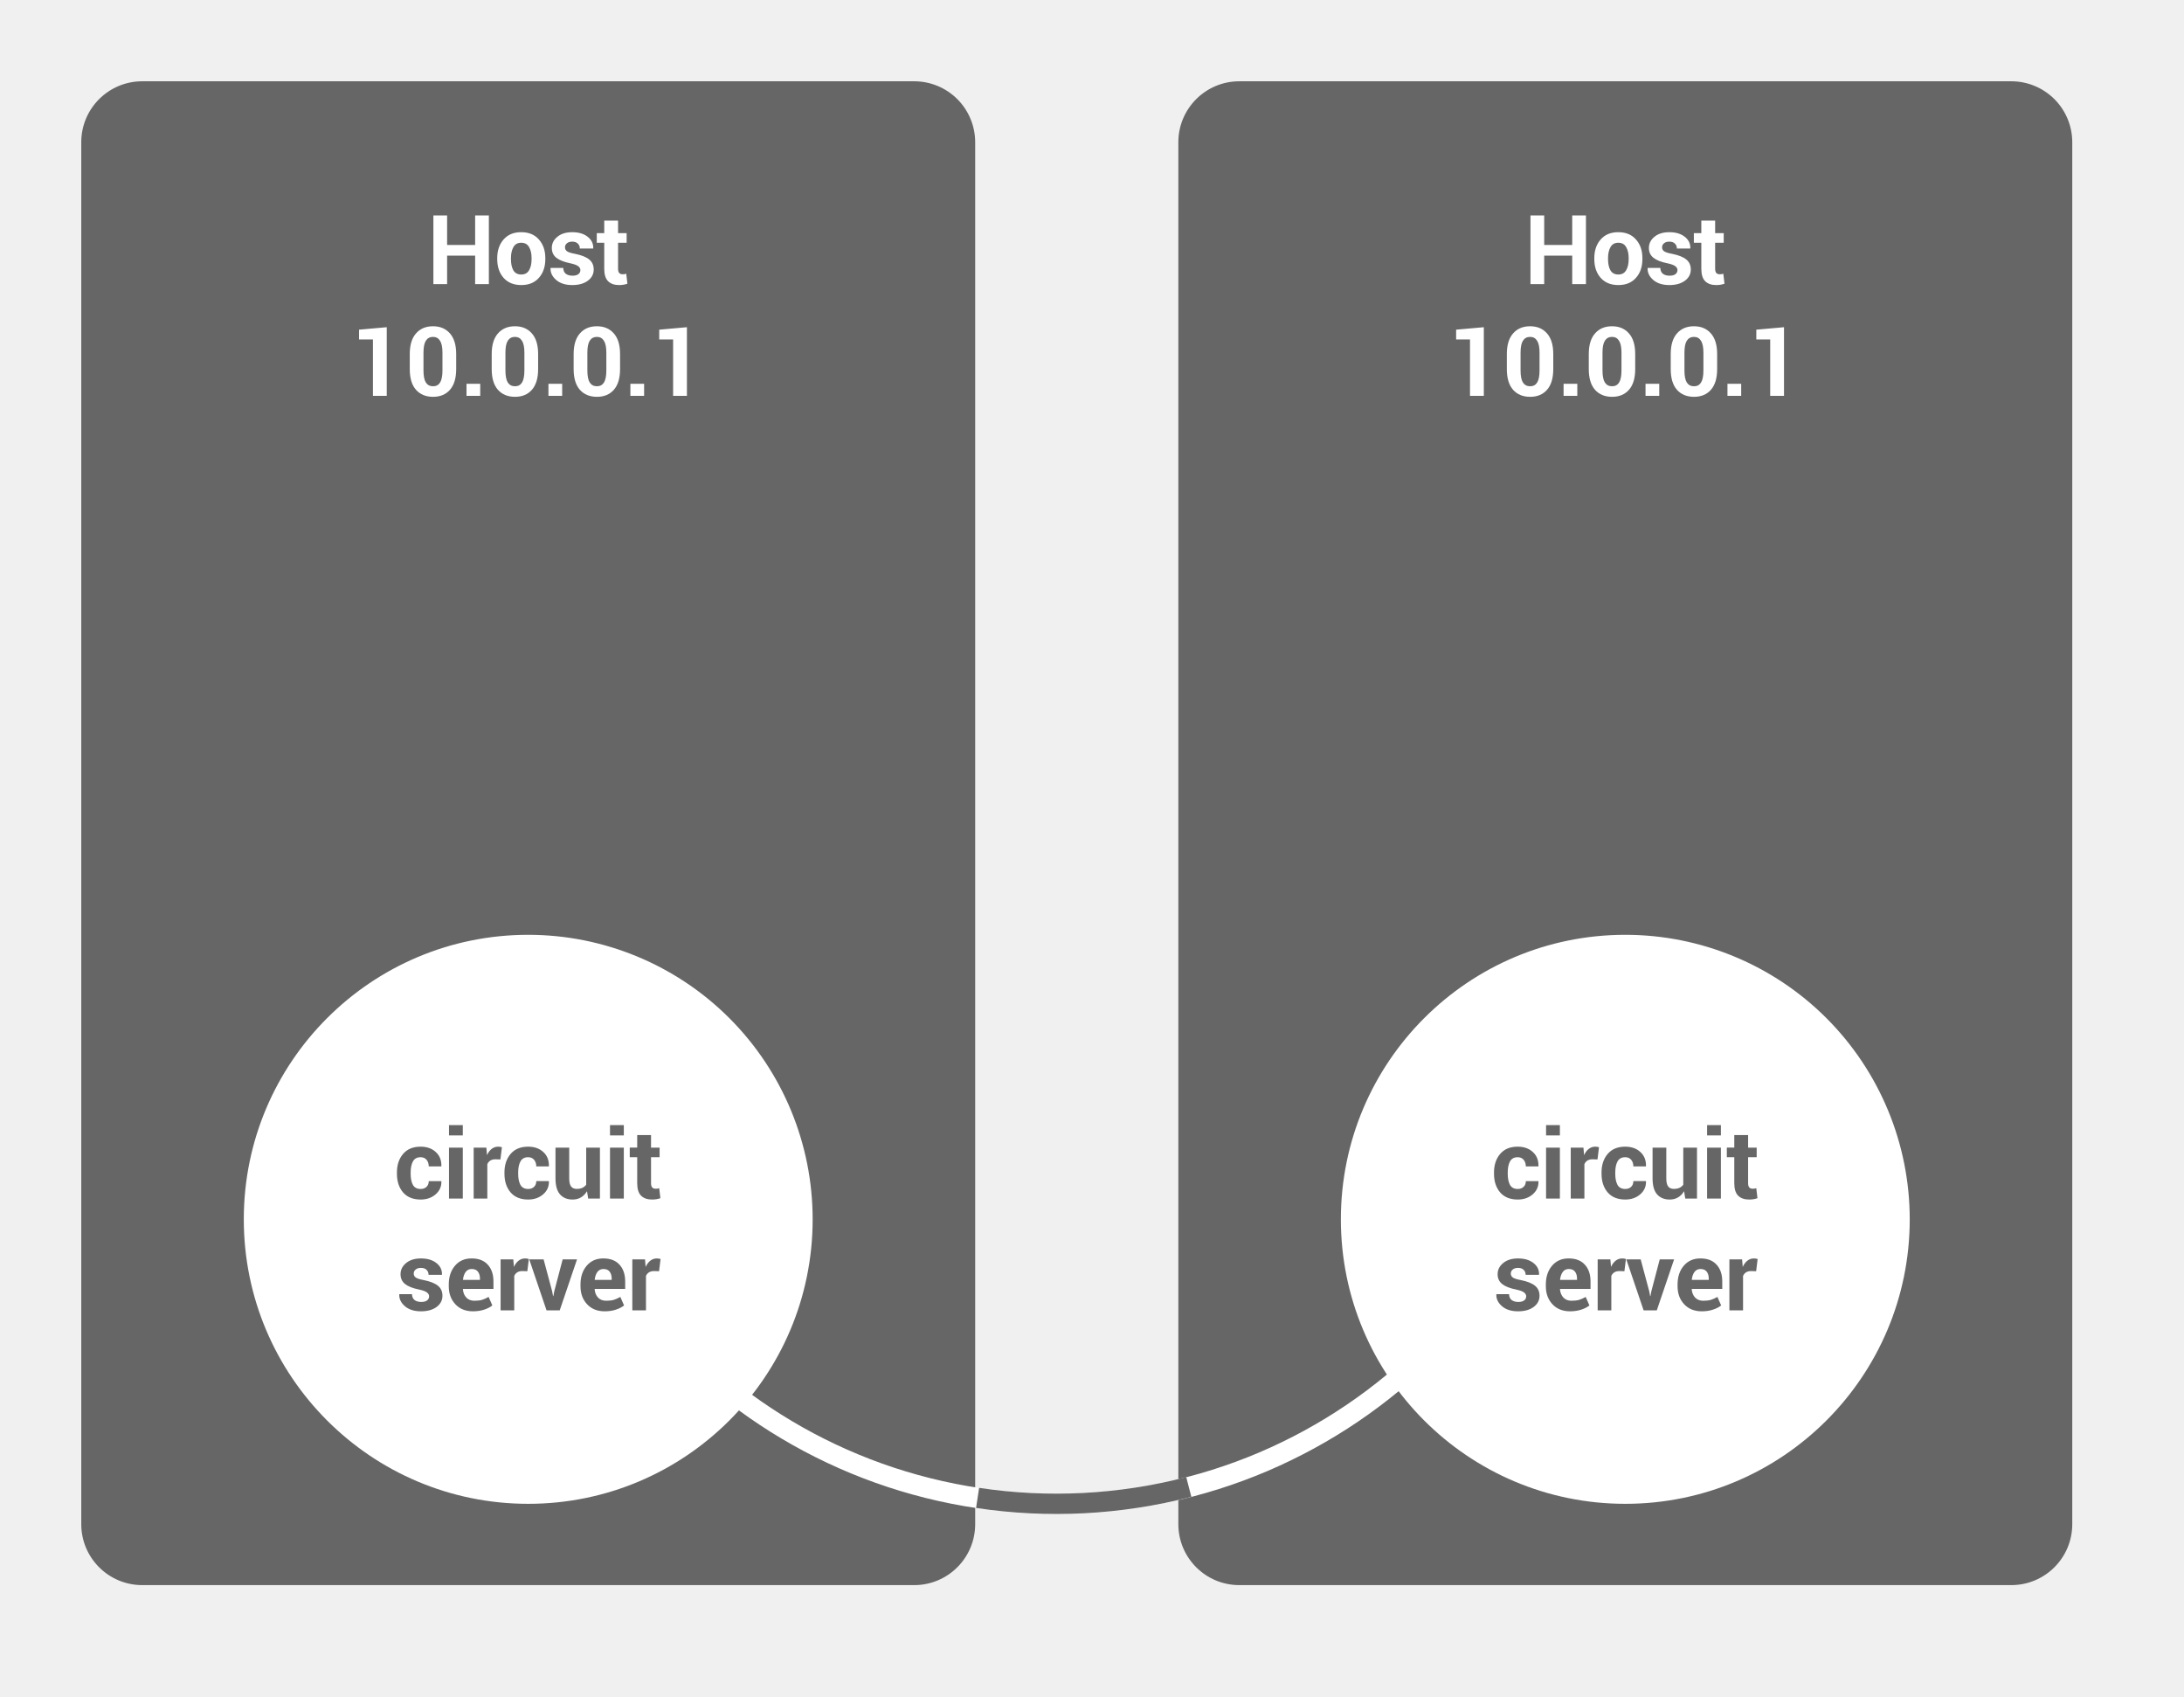
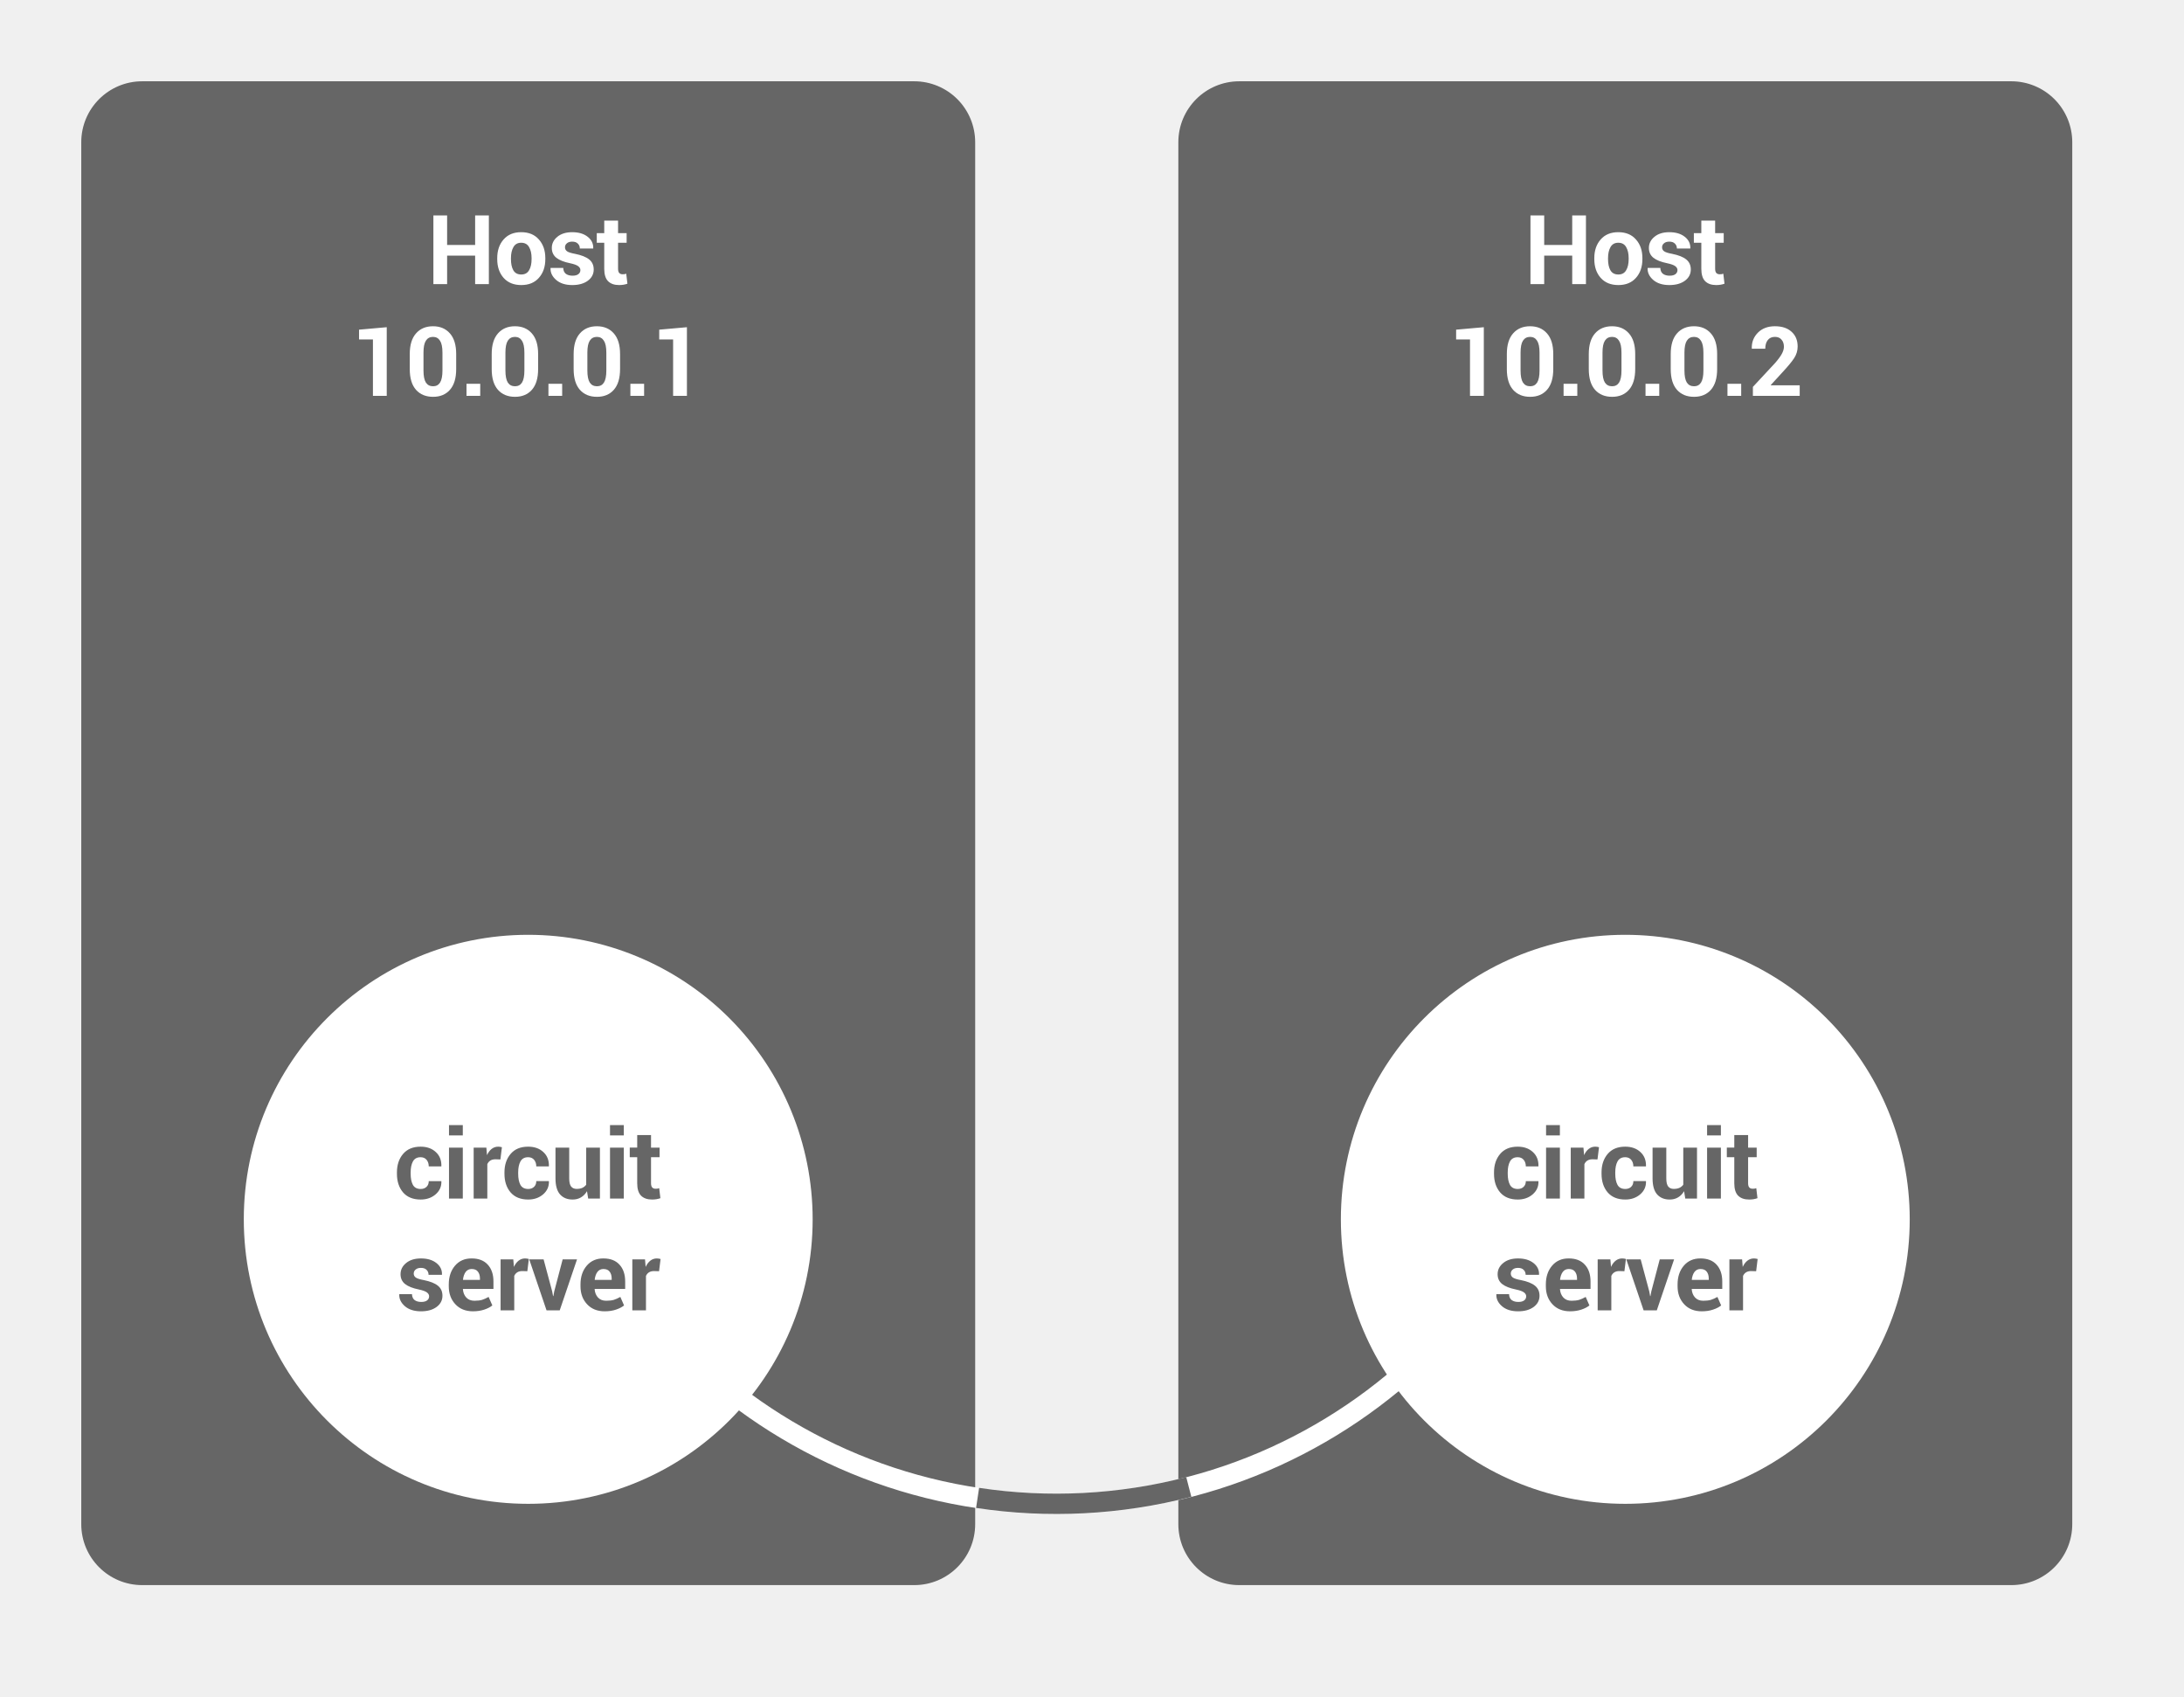
<svg xmlns="http://www.w3.org/2000/svg" version="1.1" viewBox="0.0 0.0 430.0 334.0" fill="none" stroke="none" stroke-linecap="square" stroke-miterlimit="10">
  <clipPath id="p.0">
    <path d="m0 0l430.0 0l0 334.0l-430.0 0l0 -334.0z" clip-rule="nonzero" />
  </clipPath>
  <g clip-path="url(#p.0)">
    <path fill="#000000" fill-opacity="0.0" d="m0 0l430.675 0l0 334.601l-430.675 0z" fill-rule="nonzero" />
    <path fill="#666666" d="m16.0 27.998l0 0c0 -6.626 5.372 -11.998 11.998 -11.998l152.004 0c3.182 0 6.234 1.264 8.484 3.514c2.25 2.25 3.514 5.302 3.514 8.484l0 272.004c0 6.626 -5.372 11.998 -11.998 11.998l-152.004 0l0 0c-6.626 0 -11.998 -5.372 -11.998 -11.998z" fill-rule="nonzero" />
    <path fill="#000000" fill-opacity="0.0" d="m24.0 32.0l160.0 0l0 56.0l-160.0 0z" fill-rule="nonzero" />
    <path fill="#ffffff" d="m96.251 55.92l-2.703 0l0 -5.609l-5.516 0l0 5.609l-2.703 0l0 -13.516l2.703 0l0 5.812l5.516 0l0 -5.812l2.703 0l0 13.516zm1.646 -5.109q0 -2.25 1.25 -3.672q1.25 -1.438 3.469 -1.438q2.234 0 3.484 1.438q1.266 1.422 1.266 3.672l0 0.188q0 2.266 -1.266 3.688q-1.25 1.422 -3.469 1.422q-2.219 0 -3.484 -1.422q-1.25 -1.422 -1.25 -3.688l0 -0.188zm2.703 0.188q0 1.375 0.469 2.203q0.484 0.828 1.562 0.828q1.047 0 1.531 -0.828q0.5 -0.828 0.5 -2.203l0 -0.188q0 -1.344 -0.5 -2.188q-0.484 -0.844 -1.547 -0.844q-1.047 0 -1.531 0.859q-0.484 0.844 -0.484 2.172l0 0.188zm13.671 2.156q0 -0.438 -0.438 -0.766q-0.422 -0.328 -1.594 -0.578q-1.781 -0.359 -2.688 -1.062q-0.906 -0.719 -0.906 -1.938q0 -1.312 1.094 -2.203q1.094 -0.906 2.922 -0.906q1.906 0 3.047 0.906q1.141 0.891 1.094 2.266l-0.016 0.047l-2.625 0q0 -0.594 -0.391 -0.969q-0.375 -0.391 -1.109 -0.391q-0.672 0 -1.047 0.328q-0.375 0.312 -0.375 0.797q0 0.469 0.391 0.766q0.406 0.297 1.609 0.516q1.859 0.375 2.75 1.094q0.906 0.719 0.906 1.984q0 1.359 -1.172 2.219q-1.156 0.844 -3.047 0.844q-2.016 0 -3.188 -1.016q-1.156 -1.016 -1.094 -2.312l0.016 -0.047l2.484 0q0.031 0.797 0.531 1.172q0.5 0.359 1.297 0.359q0.75 0 1.141 -0.297q0.406 -0.297 0.406 -0.812zm7.417 -9.734l0 2.469l1.688 0l0 1.891l-1.688 0l0 5.109q0 0.594 0.234 0.844q0.234 0.25 0.656 0.25q0.203 0 0.359 -0.016q0.156 -0.031 0.359 -0.094l0.234 1.969q-0.406 0.141 -0.797 0.203q-0.391 0.062 -0.844 0.062q-1.406 0 -2.172 -0.766q-0.75 -0.766 -0.75 -2.438l0 -5.125l-1.469 0l0 -1.891l1.469 0l0 -2.469l2.719 0z" fill-rule="nonzero" />
    <path fill="#ffffff" d="m76.144 77.92l-2.719 0l0 -11.109l-2.734 0l0 -1.922l5.453 -0.484l0 13.516zm13.672 -5.266q0 2.688 -1.234 4.078q-1.219 1.375 -3.312 1.375q-2.125 0 -3.359 -1.375q-1.234 -1.391 -1.234 -4.078l0 -2.969q0 -2.672 1.234 -4.062q1.234 -1.406 3.344 -1.406q2.094 0 3.328 1.406q1.234 1.391 1.234 4.062l0 2.969zm-2.703 -3.25q0 -1.609 -0.484 -2.344q-0.469 -0.75 -1.375 -0.75q-0.922 0 -1.406 0.75q-0.469 0.734 -0.469 2.344l0 3.516q0 1.625 0.469 2.375q0.484 0.734 1.422 0.734q0.906 0 1.375 -0.734q0.469 -0.75 0.469 -2.375l0 -3.516zm7.438 8.516l-2.703 0l0 -2.375l2.703 0l0 2.375zm11.398 -5.266q0 2.688 -1.234 4.078q-1.219 1.375 -3.312 1.375q-2.125 0 -3.359 -1.375q-1.234 -1.391 -1.234 -4.078l0 -2.969q0 -2.672 1.234 -4.062q1.234 -1.406 3.344 -1.406q2.094 0 3.328 1.406q1.234 1.391 1.234 4.062l0 2.969zm-2.703 -3.25q0 -1.609 -0.484 -2.344q-0.469 -0.75 -1.375 -0.75q-0.922 0 -1.406 0.75q-0.469 0.734 -0.469 2.344l0 3.516q0 1.625 0.469 2.375q0.484 0.734 1.422 0.734q0.906 0 1.375 -0.734q0.469 -0.75 0.469 -2.375l0 -3.516zm7.438 8.516l-2.703 0l0 -2.375l2.703 0l0 2.375zm11.398 -5.266q0 2.688 -1.234 4.078q-1.219 1.375 -3.312 1.375q-2.125 0 -3.359 -1.375q-1.234 -1.391 -1.234 -4.078l0 -2.969q0 -2.672 1.234 -4.062q1.234 -1.406 3.344 -1.406q2.094 0 3.328 1.406q1.234 1.391 1.234 4.062l0 2.969zm-2.703 -3.25q0 -1.609 -0.484 -2.344q-0.469 -0.75 -1.375 -0.75q-0.922 0 -1.406 0.75q-0.469 0.734 -0.469 2.344l0 3.516q0 1.625 0.469 2.375q0.484 0.734 1.422 0.734q0.906 0 1.375 -0.734q0.469 -0.75 0.469 -2.375l0 -3.516zm7.438 8.516l-2.703 0l0 -2.375l2.703 0l0 2.375zm8.429 0l-2.719 0l0 -11.109l-2.734 0l0 -1.922l5.453 -0.484l0 13.516z" fill-rule="nonzero" />
    <path fill="#666666" d="m232.0 27.998l0 0c0 -6.626 5.372 -11.998 11.998 -11.998l152.004 0c3.182 0 6.234 1.264 8.484 3.514c2.25 2.25 3.514 5.302 3.514 8.484l0 272.004c0 6.626 -5.372 11.998 -11.998 11.998l-152.004 0l0 0c-6.626 0 -11.998 -5.372 -11.998 -11.998z" fill-rule="nonzero" />
    <path fill="#000000" fill-opacity="0.0" d="m240.0 32.0l160.0 0l0 56.0l-160.0 0z" fill-rule="nonzero" />
    <path fill="#ffffff" d="m312.251 55.92l-2.703 0l0 -5.609l-5.516 0l0 5.609l-2.703 0l0 -13.516l2.703 0l0 5.812l5.516 0l0 -5.812l2.703 0l0 13.516zm1.646 -5.109q0 -2.25 1.25 -3.672q1.25 -1.438 3.469 -1.438q2.234 0 3.484 1.438q1.266 1.422 1.266 3.672l0 0.188q0 2.266 -1.266 3.688q-1.25 1.422 -3.469 1.422q-2.219 0 -3.484 -1.422q-1.25 -1.422 -1.25 -3.688l0 -0.188zm2.703 0.188q0 1.375 0.469 2.203q0.484 0.828 1.562 0.828q1.047 0 1.531 -0.828q0.5 -0.828 0.5 -2.203l0 -0.188q0 -1.344 -0.5 -2.188q-0.484 -0.844 -1.547 -0.844q-1.047 0 -1.531 0.859q-0.484 0.844 -0.484 2.172l0 0.188zm13.671 2.156q0 -0.438 -0.438 -0.766q-0.422 -0.328 -1.594 -0.578q-1.781 -0.359 -2.688 -1.062q-0.906 -0.719 -0.906 -1.938q0 -1.312 1.094 -2.203q1.094 -0.906 2.922 -0.906q1.906 0 3.047 0.906q1.141 0.891 1.094 2.266l-0.016 0.047l-2.625 0q0 -0.594 -0.391 -0.969q-0.375 -0.391 -1.109 -0.391q-0.672 0 -1.047 0.328q-0.375 0.312 -0.375 0.797q0 0.469 0.391 0.766q0.406 0.297 1.609 0.516q1.859 0.375 2.75 1.094q0.906 0.719 0.906 1.984q0 1.359 -1.172 2.219q-1.156 0.844 -3.047 0.844q-2.016 0 -3.188 -1.016q-1.156 -1.016 -1.094 -2.312l0.016 -0.047l2.484 0q0.031 0.797 0.531 1.172q0.5 0.359 1.297 0.359q0.75 0 1.141 -0.297q0.406 -0.297 0.406 -0.812zm7.417 -9.734l0 2.469l1.688 0l0 1.891l-1.688 0l0 5.109q0 0.594 0.234 0.844q0.234 0.25 0.656 0.25q0.203 0 0.359 -0.016q0.156 -0.031 0.359 -0.094l0.234 1.969q-0.406 0.141 -0.797 0.203q-0.391 0.062 -0.844 0.062q-1.406 0 -2.172 -0.766q-0.75 -0.766 -0.75 -2.438l0 -5.125l-1.469 0l0 -1.891l1.469 0l0 -2.469l2.719 0z" fill-rule="nonzero" />
-     <path fill="#ffffff" d="m292.144 77.92l-2.719 0l0 -11.109l-2.734 0l0 -1.922l5.453 -0.484l0 13.516zm13.672 -5.266q0 2.688 -1.234 4.078q-1.219 1.375 -3.312 1.375q-2.125 0 -3.359 -1.375q-1.234 -1.391 -1.234 -4.078l0 -2.969q0 -2.672 1.234 -4.062q1.234 -1.406 3.344 -1.406q2.094 0 3.328 1.406q1.234 1.391 1.234 4.062l0 2.969zm-2.703 -3.25q0 -1.609 -0.484 -2.344q-0.469 -0.75 -1.375 -0.75q-0.922 0 -1.406 0.75q-0.469 0.734 -0.469 2.344l0 3.516q0 1.625 0.469 2.375q0.484 0.734 1.422 0.734q0.906 0 1.375 -0.734q0.469 -0.75 0.469 -2.375l0 -3.516zm7.438 8.516l-2.703 0l0 -2.375l2.703 0l0 2.375zm11.398 -5.266q0 2.688 -1.234 4.078q-1.219 1.375 -3.312 1.375q-2.125 0 -3.359 -1.375q-1.234 -1.391 -1.234 -4.078l0 -2.969q0 -2.672 1.234 -4.062q1.234 -1.406 3.344 -1.406q2.094 0 3.328 1.406q1.234 1.391 1.234 4.062l0 2.969zm-2.703 -3.25q0 -1.609 -0.484 -2.344q-0.469 -0.75 -1.375 -0.75q-0.922 0 -1.406 0.75q-0.469 0.734 -0.469 2.344l0 3.516q0 1.625 0.469 2.375q0.484 0.734 1.422 0.734q0.906 0 1.375 -0.734q0.469 -0.75 0.469 -2.375l0 -3.516zm7.438 8.516l-2.703 0l0 -2.375l2.703 0l0 2.375zm11.398 -5.266q0 2.688 -1.234 4.078q-1.219 1.375 -3.312 1.375q-2.125 0 -3.359 -1.375q-1.234 -1.391 -1.234 -4.078l0 -2.969q0 -2.672 1.234 -4.062q1.234 -1.406 3.344 -1.406q2.094 0 3.328 1.406q1.234 1.391 1.234 4.062l0 2.969zm-2.703 -3.25q0 -1.609 -0.484 -2.344q-0.469 -0.75 -1.375 -0.75q-0.922 0 -1.406 0.75q-0.469 0.734 -0.469 2.344l0 3.516q0 1.625 0.469 2.375q0.484 0.734 1.422 0.734q0.906 0 1.375 -0.734q0.469 -0.75 0.469 -2.375l0 -3.516zm7.438 8.516l-2.703 0l0 -2.375l2.703 0l0 2.375zm8.429 0l-2.719 0l0 -11.109l-2.734 0l0 -1.922l5.453 -0.484l0 13.516z" fill-rule="nonzero" />
+     <path fill="#ffffff" d="m292.144 77.92l-2.719 0l0 -11.109l-2.734 0l0 -1.922l5.453 -0.484l0 13.516zm13.672 -5.266q0 2.688 -1.234 4.078q-1.219 1.375 -3.312 1.375q-2.125 0 -3.359 -1.375q-1.234 -1.391 -1.234 -4.078l0 -2.969q0 -2.672 1.234 -4.062q1.234 -1.406 3.344 -1.406q2.094 0 3.328 1.406q1.234 1.391 1.234 4.062l0 2.969zm-2.703 -3.25q0 -1.609 -0.484 -2.344q-0.469 -0.75 -1.375 -0.75q-0.922 0 -1.406 0.75q-0.469 0.734 -0.469 2.344l0 3.516q0 1.625 0.469 2.375q0.484 0.734 1.422 0.734q0.906 0 1.375 -0.734q0.469 -0.75 0.469 -2.375l0 -3.516zm7.438 8.516l-2.703 0l0 -2.375l2.703 0l0 2.375zm11.398 -5.266q0 2.688 -1.234 4.078q-1.219 1.375 -3.312 1.375q-2.125 0 -3.359 -1.375q-1.234 -1.391 -1.234 -4.078l0 -2.969q0 -2.672 1.234 -4.062q1.234 -1.406 3.344 -1.406q2.094 0 3.328 1.406q1.234 1.391 1.234 4.062l0 2.969zm-2.703 -3.25q0 -1.609 -0.484 -2.344q-0.469 -0.75 -1.375 -0.75q-0.922 0 -1.406 0.75q-0.469 0.734 -0.469 2.344l0 3.516q0 1.625 0.469 2.375q0.484 0.734 1.422 0.734q0.906 0 1.375 -0.734q0.469 -0.75 0.469 -2.375l0 -3.516zm7.438 8.516l-2.703 0l0 -2.375l2.703 0l0 2.375zm11.398 -5.266q0 2.688 -1.234 4.078q-1.219 1.375 -3.312 1.375q-2.125 0 -3.359 -1.375q-1.234 -1.391 -1.234 -4.078l0 -2.969q0 -2.672 1.234 -4.062q1.234 -1.406 3.344 -1.406q2.094 0 3.328 1.406q1.234 1.391 1.234 4.062l0 2.969zm-2.703 -3.25q0 -1.609 -0.484 -2.344q-0.469 -0.75 -1.375 -0.75q-0.922 0 -1.406 0.75q-0.469 0.734 -0.469 2.344l0 3.516q0 1.625 0.469 2.375q0.484 0.734 1.422 0.734q0.906 0 1.375 -0.734q0.469 -0.75 0.469 -2.375l0 -3.516zm7.438 8.516l-2.703 0l0 -2.375l2.703 0l0 2.375zm11.523 0l-9.219 0l0 -1.766l4.359 -4.688q0.953 -1.094 1.344 -1.828q0.406 -0.75 0.406 -1.391q0 -0.859 -0.469 -1.391q-0.453 -0.547 -1.297 -0.547q-0.938 0 -1.422 0.641q-0.484 0.625 -0.484 1.688l-2.641 0l-0.016 -0.062q-0.047 -1.828 1.203 -3.094q1.25 -1.266 3.359 -1.266q2.094 0 3.281 1.094q1.188 1.078 1.188 2.891q0 1.219 -0.672 2.266q-0.672 1.031 -2.219 2.703l-2.406 2.625l0.031 0.047l5.672 0l0 2.078z" fill-rule="nonzero" />
    <path fill="#000000" fill-opacity="0.0" d="m311.999 192.462c-0.253 57.036 -46.397 103.226 -103.433 103.537c-57.036 0.31 -103.68 -45.375 -104.554 -102.405l103.988 -1.593z" fill-rule="nonzero" />
    <path fill="#000000" fill-opacity="0.0" d="m311.999 192.462c-0.253 57.036 -46.397 103.226 -103.433 103.537c-57.036 0.31 -103.68 -45.375 -104.554 -102.405" fill-rule="nonzero" />
    <path stroke="#ffffff" stroke-width="4.0" stroke-linejoin="round" stroke-linecap="butt" d="m311.999 192.462c-0.253 57.036 -46.397 103.226 -103.433 103.537c-57.036 0.31 -103.68 -45.375 -104.554 -102.405" fill-rule="nonzero" />
    <path fill="#ffffff" d="m48.0 240.0l0 0c0 -30.928 25.072 -56.0 56.0 -56.0l0 0c14.852 0 29.096 5.9 39.598 16.402c10.502 10.502 16.402 24.746 16.402 39.598l0 0c0 30.928 -25.072 56.0 -56.0 56.0l0 0c-30.928 0 -56.0 -25.072 -56.0 -56.0z" fill-rule="nonzero" />
    <path fill="#000000" fill-opacity="0.0" d="m24.0 208.0l160.0 0l0 64.0l-160.0 0z" fill-rule="nonzero" />
    <path fill="#666666" d="m82.823 234.029q0.719 0 1.156 -0.422q0.438 -0.422 0.438 -1.125l2.469 0l0.016 0.062q0.047 1.516 -1.141 2.547q-1.188 1.016 -2.938 1.016q-2.25 0 -3.469 -1.406q-1.203 -1.422 -1.203 -3.656l0 -0.281q0 -2.203 1.203 -3.625q1.219 -1.438 3.453 -1.438q1.859 0 3.0 1.062q1.141 1.047 1.094 2.766l-0.016 0.062l-2.469 0q0 -0.781 -0.422 -1.297q-0.422 -0.516 -1.188 -0.516q-1.062 0 -1.516 0.844q-0.438 0.828 -0.438 2.141l0 0.281q0 1.344 0.438 2.172q0.453 0.812 1.531 0.812zm8.297 1.891l-2.719 0l0 -10.031l2.719 0l0 10.031zm0 -12.438l-2.719 0l0 -2.031l2.719 0l0 2.031zm7.405 4.734l-0.984 -0.031q-0.609 0 -1.0 0.25q-0.391 0.25 -0.594 0.703l0 6.781l-2.688 0l0 -10.031l2.5 0l0.125 1.484q0.359 -0.797 0.922 -1.234q0.562 -0.438 1.281 -0.438q0.219 0 0.375 0.031q0.172 0.031 0.359 0.078l-0.297 2.406zm5.469 5.812q0.719 0 1.156 -0.422q0.438 -0.422 0.438 -1.125l2.469 0l0.016 0.062q0.047 1.516 -1.141 2.547q-1.188 1.016 -2.938 1.016q-2.25 0 -3.469 -1.406q-1.203 -1.422 -1.203 -3.656l0 -0.281q0 -2.203 1.203 -3.625q1.219 -1.438 3.453 -1.438q1.859 0 3.0 1.062q1.141 1.047 1.094 2.766l-0.016 0.062l-2.469 0q0 -0.781 -0.422 -1.297q-0.422 -0.516 -1.188 -0.516q-1.062 0 -1.516 0.844q-0.438 0.828 -0.438 2.141l0 0.281q0 1.344 0.438 2.172q0.453 0.812 1.531 0.812zm11.578 0.438q-0.469 0.797 -1.188 1.219q-0.703 0.422 -1.641 0.422q-1.578 0 -2.484 -1.016q-0.891 -1.016 -0.891 -3.156l0 -6.047l2.703 0l0 6.062q0 1.109 0.375 1.594q0.375 0.469 1.094 0.469q0.656 0 1.109 -0.203q0.469 -0.219 0.766 -0.625l0 -7.297l2.703 0l0 10.031l-2.312 0l-0.234 -1.453zm7.249 1.453l-2.719 0l0 -10.031l2.719 0l0 10.031zm0 -12.438l-2.719 0l0 -2.031l2.719 0l0 2.031zm5.358 -0.062l0 2.469l1.688 0l0 1.891l-1.688 0l0 5.109q0 0.594 0.234 0.844q0.234 0.25 0.656 0.25q0.203 0 0.359 -0.016q0.156 -0.031 0.359 -0.094l0.234 1.969q-0.406 0.141 -0.797 0.203q-0.391 0.062 -0.844 0.062q-1.406 0 -2.172 -0.766q-0.75 -0.766 -0.75 -2.438l0 -5.125l-1.469 0l0 -1.891l1.469 0l0 -2.469l2.719 0z" fill-rule="nonzero" />
    <path fill="#666666" d="m84.488 255.154q0 -0.438 -0.438 -0.766q-0.422 -0.328 -1.594 -0.578q-1.781 -0.359 -2.688 -1.062q-0.906 -0.719 -0.906 -1.938q0 -1.312 1.094 -2.203q1.094 -0.906 2.922 -0.906q1.906 0 3.047 0.906q1.141 0.891 1.094 2.266l-0.016 0.047l-2.625 0q0 -0.594 -0.391 -0.969q-0.375 -0.391 -1.109 -0.391q-0.672 0 -1.047 0.328q-0.375 0.312 -0.375 0.797q0 0.469 0.391 0.766q0.406 0.297 1.609 0.516q1.859 0.375 2.75 1.094q0.906 0.719 0.906 1.984q0 1.359 -1.172 2.219q-1.156 0.844 -3.047 0.844q-2.016 0 -3.188 -1.016q-1.156 -1.016 -1.094 -2.312l0.016 -0.047l2.484 0q0.031 0.797 0.531 1.172q0.5 0.359 1.297 0.359q0.75 0 1.141 -0.297q0.406 -0.297 0.406 -0.812zm8.635 2.953q-2.172 0 -3.469 -1.391q-1.297 -1.391 -1.297 -3.531l0 -0.375q0 -2.234 1.219 -3.672q1.234 -1.453 3.297 -1.438q2.047 0 3.156 1.219q1.125 1.219 1.125 3.312l0 1.469l-5.984 0l-0.031 0.062q0.078 1.0 0.672 1.641q0.594 0.625 1.594 0.625q0.906 0 1.5 -0.172q0.594 -0.188 1.297 -0.578l0.734 1.672q-0.609 0.5 -1.609 0.828q-0.984 0.328 -2.203 0.328zm-0.25 -8.328q-0.75 0 -1.188 0.578q-0.422 0.578 -0.531 1.516l0.031 0.047l3.312 0l0 -0.25q0 -0.859 -0.406 -1.375q-0.391 -0.516 -1.219 -0.516zm10.953 0.438l-0.984 -0.031q-0.609 0 -1.0 0.25q-0.391 0.25 -0.594 0.703l0 6.781l-2.688 0l0 -10.031l2.5 0l0.125 1.484q0.359 -0.797 0.922 -1.234q0.562 -0.438 1.281 -0.438q0.219 0 0.375 0.031q0.172 0.031 0.359 0.078l-0.297 2.406zm4.891 3.969l0.172 0.922l0.062 0l0.172 -0.922l1.656 -6.297l2.828 0l-3.406 10.031l-2.594 0l-3.406 -10.031l2.828 0l1.688 6.297zm10.341 3.922q-2.172 0 -3.469 -1.391q-1.297 -1.391 -1.297 -3.531l0 -0.375q0 -2.234 1.219 -3.672q1.234 -1.453 3.297 -1.438q2.047 0 3.156 1.219q1.125 1.219 1.125 3.312l0 1.469l-5.984 0l-0.031 0.062q0.078 1.0 0.672 1.641q0.594 0.625 1.594 0.625q0.906 0 1.5 -0.172q0.594 -0.188 1.297 -0.578l0.734 1.672q-0.609 0.5 -1.609 0.828q-0.984 0.328 -2.203 0.328zm-0.25 -8.328q-0.75 0 -1.188 0.578q-0.422 0.578 -0.531 1.516l0.031 0.047l3.312 0l0 -0.25q0 -0.859 -0.406 -1.375q-0.391 -0.516 -1.219 -0.516zm10.953 0.438l-0.984 -0.031q-0.609 0 -1.0 0.25q-0.391 0.25 -0.594 0.703l0 6.781l-2.688 0l0 -10.031l2.5 0l0.125 1.484q0.359 -0.797 0.922 -1.234q0.562 -0.438 1.281 -0.438q0.219 0 0.375 0.031q0.172 0.031 0.359 0.078l-0.297 2.406z" fill-rule="nonzero" />
    <path fill="#ffffff" d="m264.0 240.0l0 0c0 -30.928 25.072 -56.0 56.0 -56.0l0 0c14.852 0 29.096 5.9 39.598 16.402c10.502 10.502 16.402 24.746 16.402 39.598l0 0c0 30.928 -25.072 56.0 -56.0 56.0l0 0c-30.928 0 -56.0 -25.072 -56.0 -56.0z" fill-rule="nonzero" />
    <path fill="#000000" fill-opacity="0.0" d="m240.0 208.0l160.0 0l0 64.0l-160.0 0z" fill-rule="nonzero" />
    <path fill="#666666" d="m298.823 234.029q0.719 0 1.156 -0.422q0.438 -0.422 0.438 -1.125l2.469 0l0.016 0.062q0.047 1.516 -1.141 2.547q-1.188 1.016 -2.938 1.016q-2.25 0 -3.469 -1.406q-1.203 -1.422 -1.203 -3.656l0 -0.281q0 -2.203 1.203 -3.625q1.219 -1.438 3.453 -1.438q1.859 0 3.0 1.062q1.141 1.047 1.094 2.766l-0.016 0.062l-2.469 0q0 -0.781 -0.422 -1.297q-0.422 -0.516 -1.188 -0.516q-1.062 0 -1.516 0.844q-0.438 0.828 -0.438 2.141l0 0.281q0 1.344 0.438 2.172q0.453 0.812 1.531 0.812zm8.297 1.891l-2.719 0l0 -10.031l2.719 0l0 10.031zm0 -12.438l-2.719 0l0 -2.031l2.719 0l0 2.031zm7.405 4.734l-0.984 -0.031q-0.609 0 -1.0 0.25q-0.391 0.25 -0.594 0.703l0 6.781l-2.688 0l0 -10.031l2.5 0l0.125 1.484q0.359 -0.797 0.922 -1.234q0.562 -0.438 1.281 -0.438q0.219 0 0.375 0.031q0.172 0.031 0.359 0.078l-0.297 2.406zm5.469 5.812q0.719 0 1.156 -0.422q0.438 -0.422 0.438 -1.125l2.469 0l0.016 0.062q0.047 1.516 -1.141 2.547q-1.188 1.016 -2.938 1.016q-2.25 0 -3.469 -1.406q-1.203 -1.422 -1.203 -3.656l0 -0.281q0 -2.203 1.203 -3.625q1.219 -1.438 3.453 -1.438q1.859 0 3.0 1.062q1.141 1.047 1.094 2.766l-0.016 0.062l-2.469 0q0 -0.781 -0.422 -1.297q-0.422 -0.516 -1.188 -0.516q-1.062 0 -1.516 0.844q-0.438 0.828 -0.438 2.141l0 0.281q0 1.344 0.438 2.172q0.453 0.812 1.531 0.812zm11.578 0.438q-0.469 0.797 -1.188 1.219q-0.703 0.422 -1.641 0.422q-1.578 0 -2.484 -1.016q-0.891 -1.016 -0.891 -3.156l0 -6.047l2.703 0l0 6.062q0 1.109 0.375 1.594q0.375 0.469 1.094 0.469q0.656 0 1.109 -0.203q0.469 -0.219 0.766 -0.625l0 -7.297l2.703 0l0 10.031l-2.312 0l-0.234 -1.453zm7.249 1.453l-2.719 0l0 -10.031l2.719 0l0 10.031zm0 -12.438l-2.719 0l0 -2.031l2.719 0l0 2.031zm5.358 -0.062l0 2.469l1.688 0l0 1.891l-1.688 0l0 5.109q0 0.594 0.234 0.844q0.234 0.25 0.656 0.25q0.203 0 0.359 -0.016q0.156 -0.031 0.359 -0.094l0.234 1.969q-0.406 0.141 -0.797 0.203q-0.391 0.062 -0.844 0.062q-1.406 0 -2.172 -0.766q-0.75 -0.766 -0.75 -2.438l0 -5.125l-1.469 0l0 -1.891l1.469 0l0 -2.469l2.719 0z" fill-rule="nonzero" />
    <path fill="#666666" d="m300.488 255.154q0 -0.438 -0.438 -0.766q-0.422 -0.328 -1.594 -0.578q-1.781 -0.359 -2.688 -1.062q-0.906 -0.719 -0.906 -1.938q0 -1.312 1.094 -2.203q1.094 -0.906 2.922 -0.906q1.906 0 3.047 0.906q1.141 0.891 1.094 2.266l-0.016 0.047l-2.625 0q0 -0.594 -0.391 -0.969q-0.375 -0.391 -1.109 -0.391q-0.672 0 -1.047 0.328q-0.375 0.312 -0.375 0.797q0 0.469 0.391 0.766q0.406 0.297 1.609 0.516q1.859 0.375 2.75 1.094q0.906 0.719 0.906 1.984q0 1.359 -1.172 2.219q-1.156 0.844 -3.047 0.844q-2.016 0 -3.188 -1.016q-1.156 -1.016 -1.094 -2.312l0.016 -0.047l2.484 0q0.031 0.797 0.531 1.172q0.5 0.359 1.297 0.359q0.75 0 1.141 -0.297q0.406 -0.297 0.406 -0.812zm8.635 2.953q-2.172 0 -3.469 -1.391q-1.297 -1.391 -1.297 -3.531l0 -0.375q0 -2.234 1.219 -3.672q1.234 -1.453 3.297 -1.438q2.047 0 3.156 1.219q1.125 1.219 1.125 3.312l0 1.469l-5.984 0l-0.031 0.062q0.078 1.0 0.672 1.641q0.594 0.625 1.594 0.625q0.906 0 1.5 -0.172q0.594 -0.188 1.297 -0.578l0.734 1.672q-0.609 0.5 -1.609 0.828q-0.984 0.328 -2.203 0.328zm-0.25 -8.328q-0.75 0 -1.188 0.578q-0.422 0.578 -0.531 1.516l0.031 0.047l3.312 0l0 -0.25q0 -0.859 -0.406 -1.375q-0.391 -0.516 -1.219 -0.516zm10.953 0.438l-0.984 -0.031q-0.609 0 -1.0 0.25q-0.391 0.25 -0.594 0.703l0 6.781l-2.688 0l0 -10.031l2.5 0l0.125 1.484q0.359 -0.797 0.922 -1.234q0.562 -0.438 1.281 -0.438q0.219 0 0.375 0.031q0.172 0.031 0.359 0.078l-0.297 2.406zm4.891 3.969l0.172 0.922l0.062 0l0.172 -0.922l1.656 -6.297l2.828 0l-3.406 10.031l-2.594 0l-3.406 -10.031l2.828 0l1.688 6.297zm10.341 3.922q-2.172 0 -3.469 -1.391q-1.297 -1.391 -1.297 -3.531l0 -0.375q0 -2.234 1.219 -3.672q1.234 -1.453 3.297 -1.438q2.047 0 3.156 1.219q1.125 1.219 1.125 3.312l0 1.469l-5.984 0l-0.031 0.062q0.078 1.0 0.672 1.641q0.594 0.625 1.594 0.625q0.906 0 1.5 -0.172q0.594 -0.188 1.297 -0.578l0.734 1.672q-0.609 0.5 -1.609 0.828q-0.984 0.328 -2.203 0.328zm-0.25 -8.328q-0.75 0 -1.188 0.578q-0.422 0.578 -0.531 1.516l0.031 0.047l3.312 0l0 -0.25q0 -0.859 -0.406 -1.375q-0.391 -0.516 -1.219 -0.516zm10.953 0.438l-0.984 -0.031q-0.609 0 -1.0 0.25q-0.391 0.25 -0.594 0.703l0 6.781l-2.688 0l0 -10.031l2.5 0l0.125 1.484q0.359 -0.797 0.922 -1.234q0.562 -0.438 1.281 -0.438q0.219 0 0.375 0.031q0.172 0.031 0.359 0.078l-0.297 2.406z" fill-rule="nonzero" />
    <path fill="#000000" fill-opacity="0.0" d="m234.058 292.683c-13.574 3.513 -27.718 4.245 -41.583 2.152l15.524 -102.835z" fill-rule="nonzero" />
    <path fill="#000000" fill-opacity="0.0" d="m234.058 292.683c-13.574 3.513 -27.718 4.245 -41.583 2.152" fill-rule="nonzero" />
    <path stroke="#666666" stroke-width="4.0" stroke-linejoin="round" stroke-linecap="butt" d="m234.058 292.683c-13.574 3.513 -27.718 4.245 -41.583 2.152" fill-rule="nonzero" />
  </g>
</svg>
